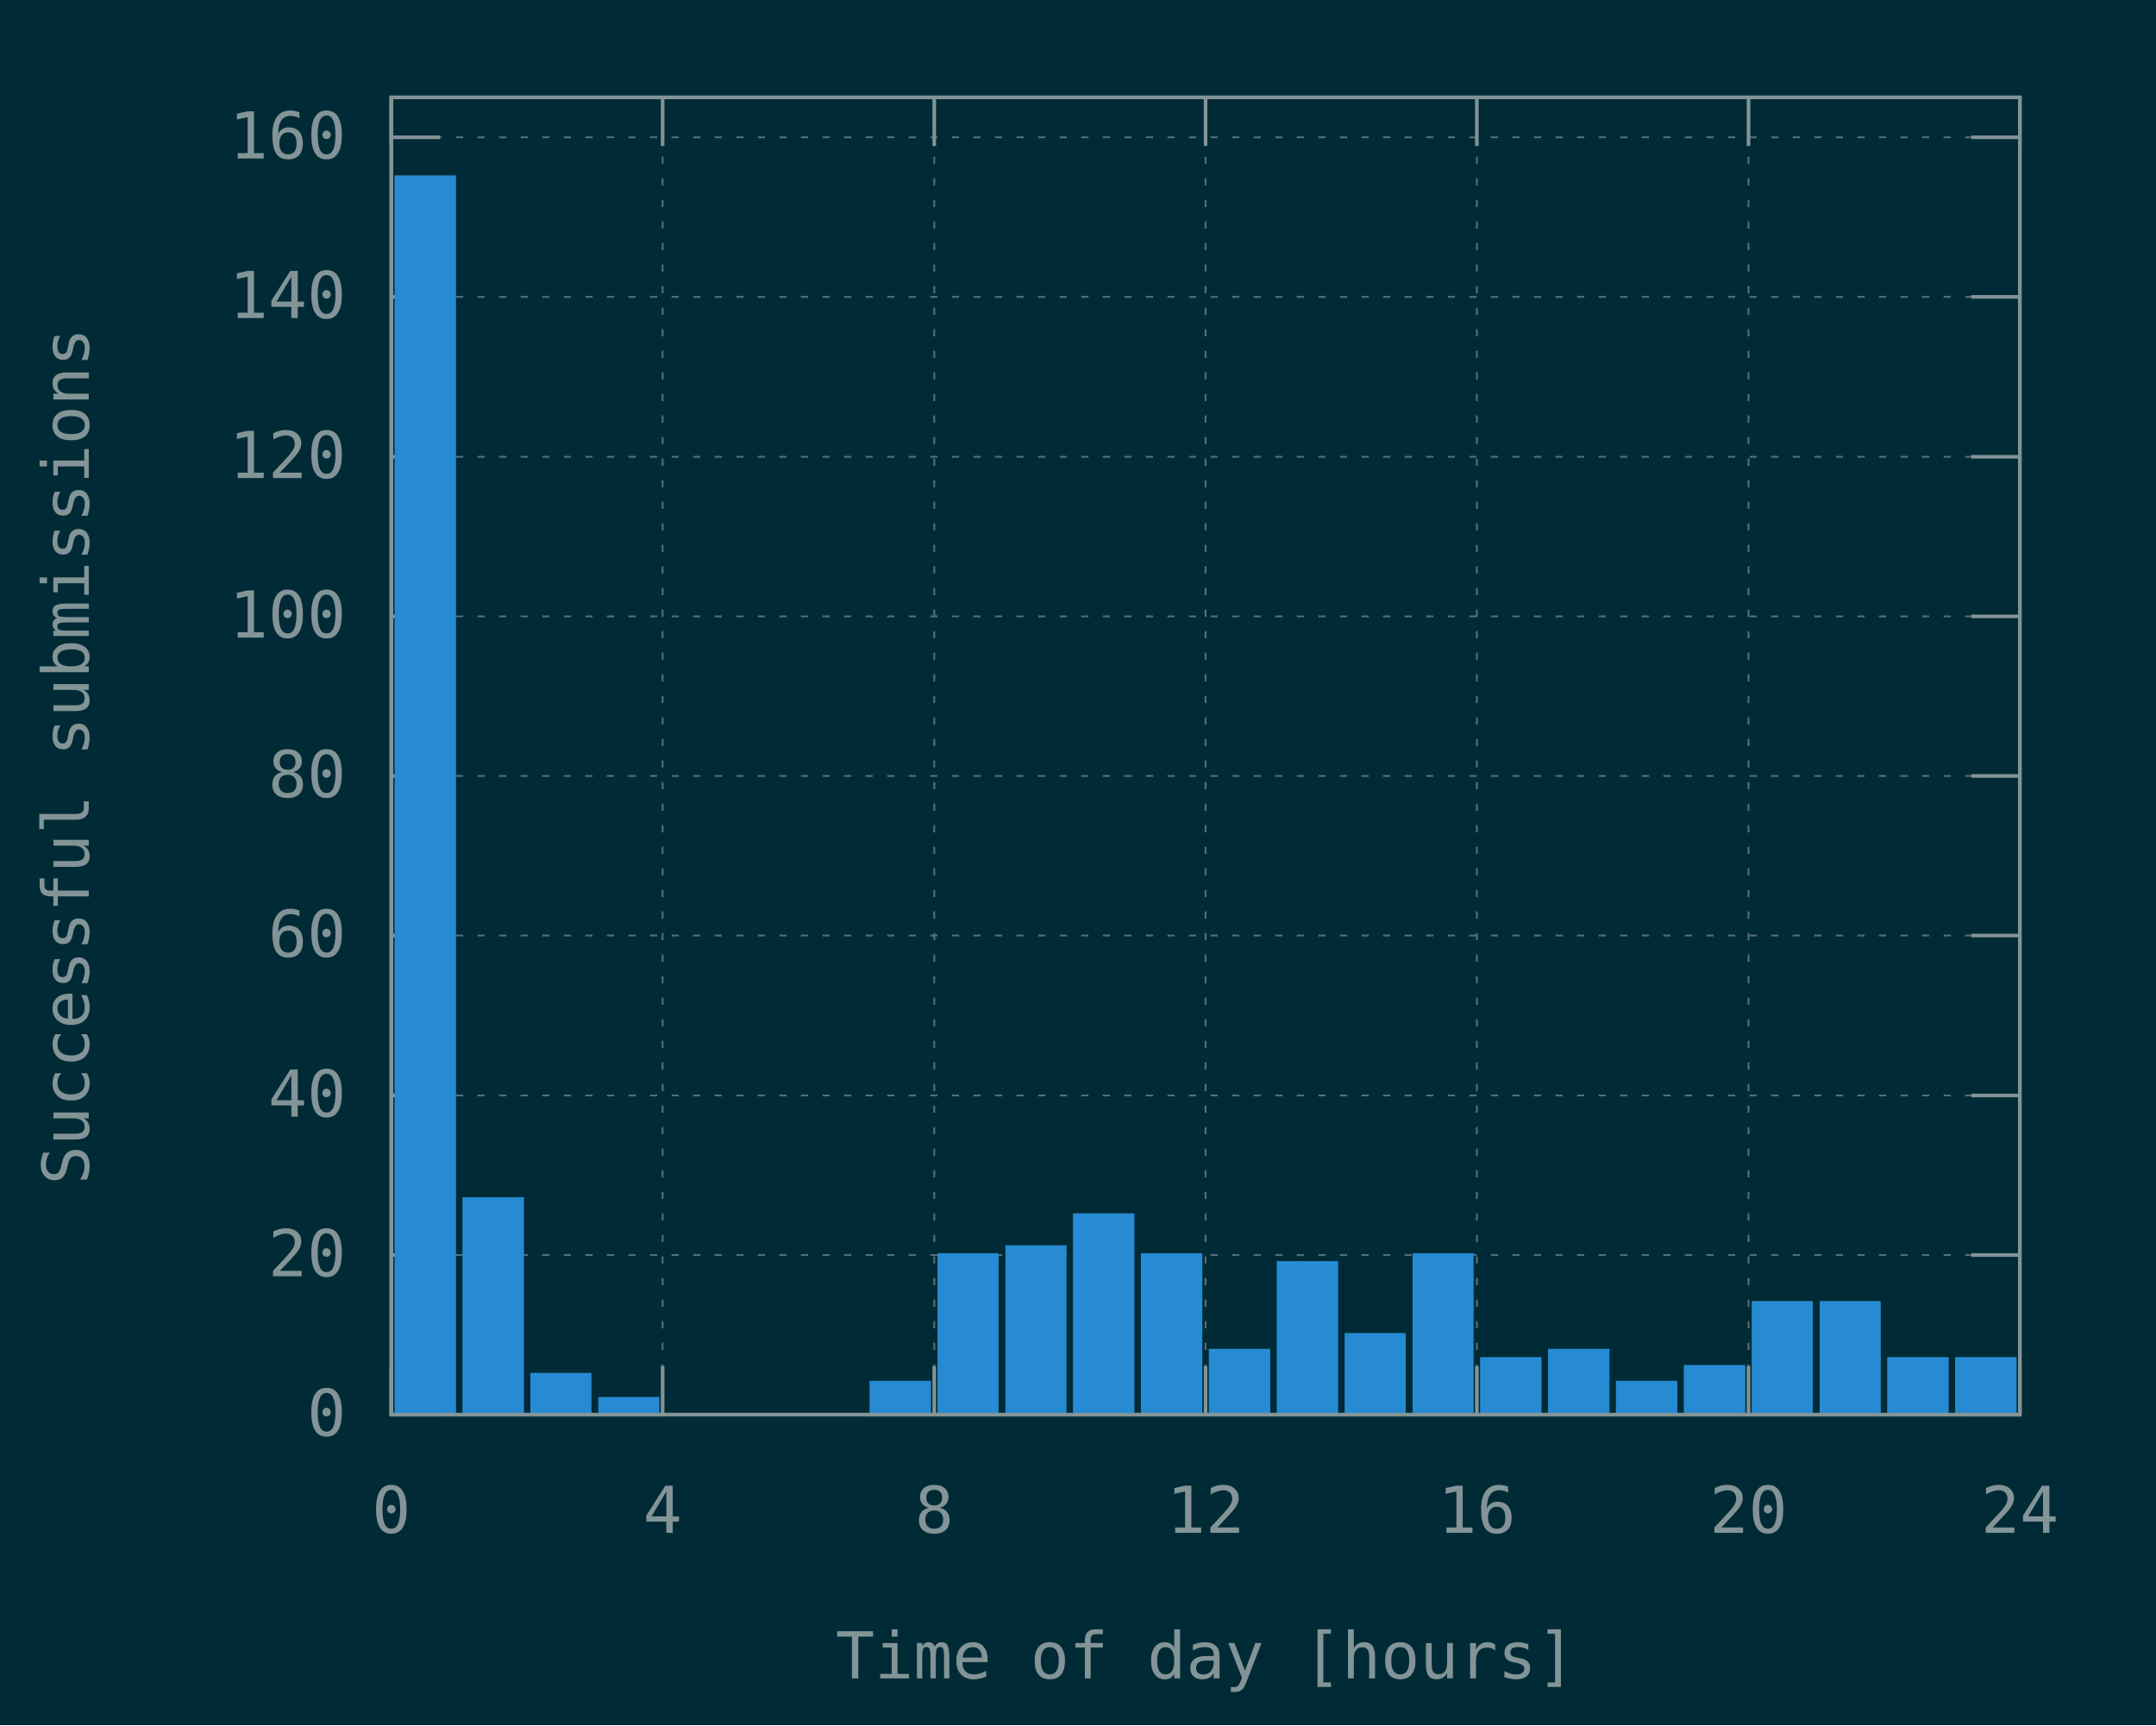
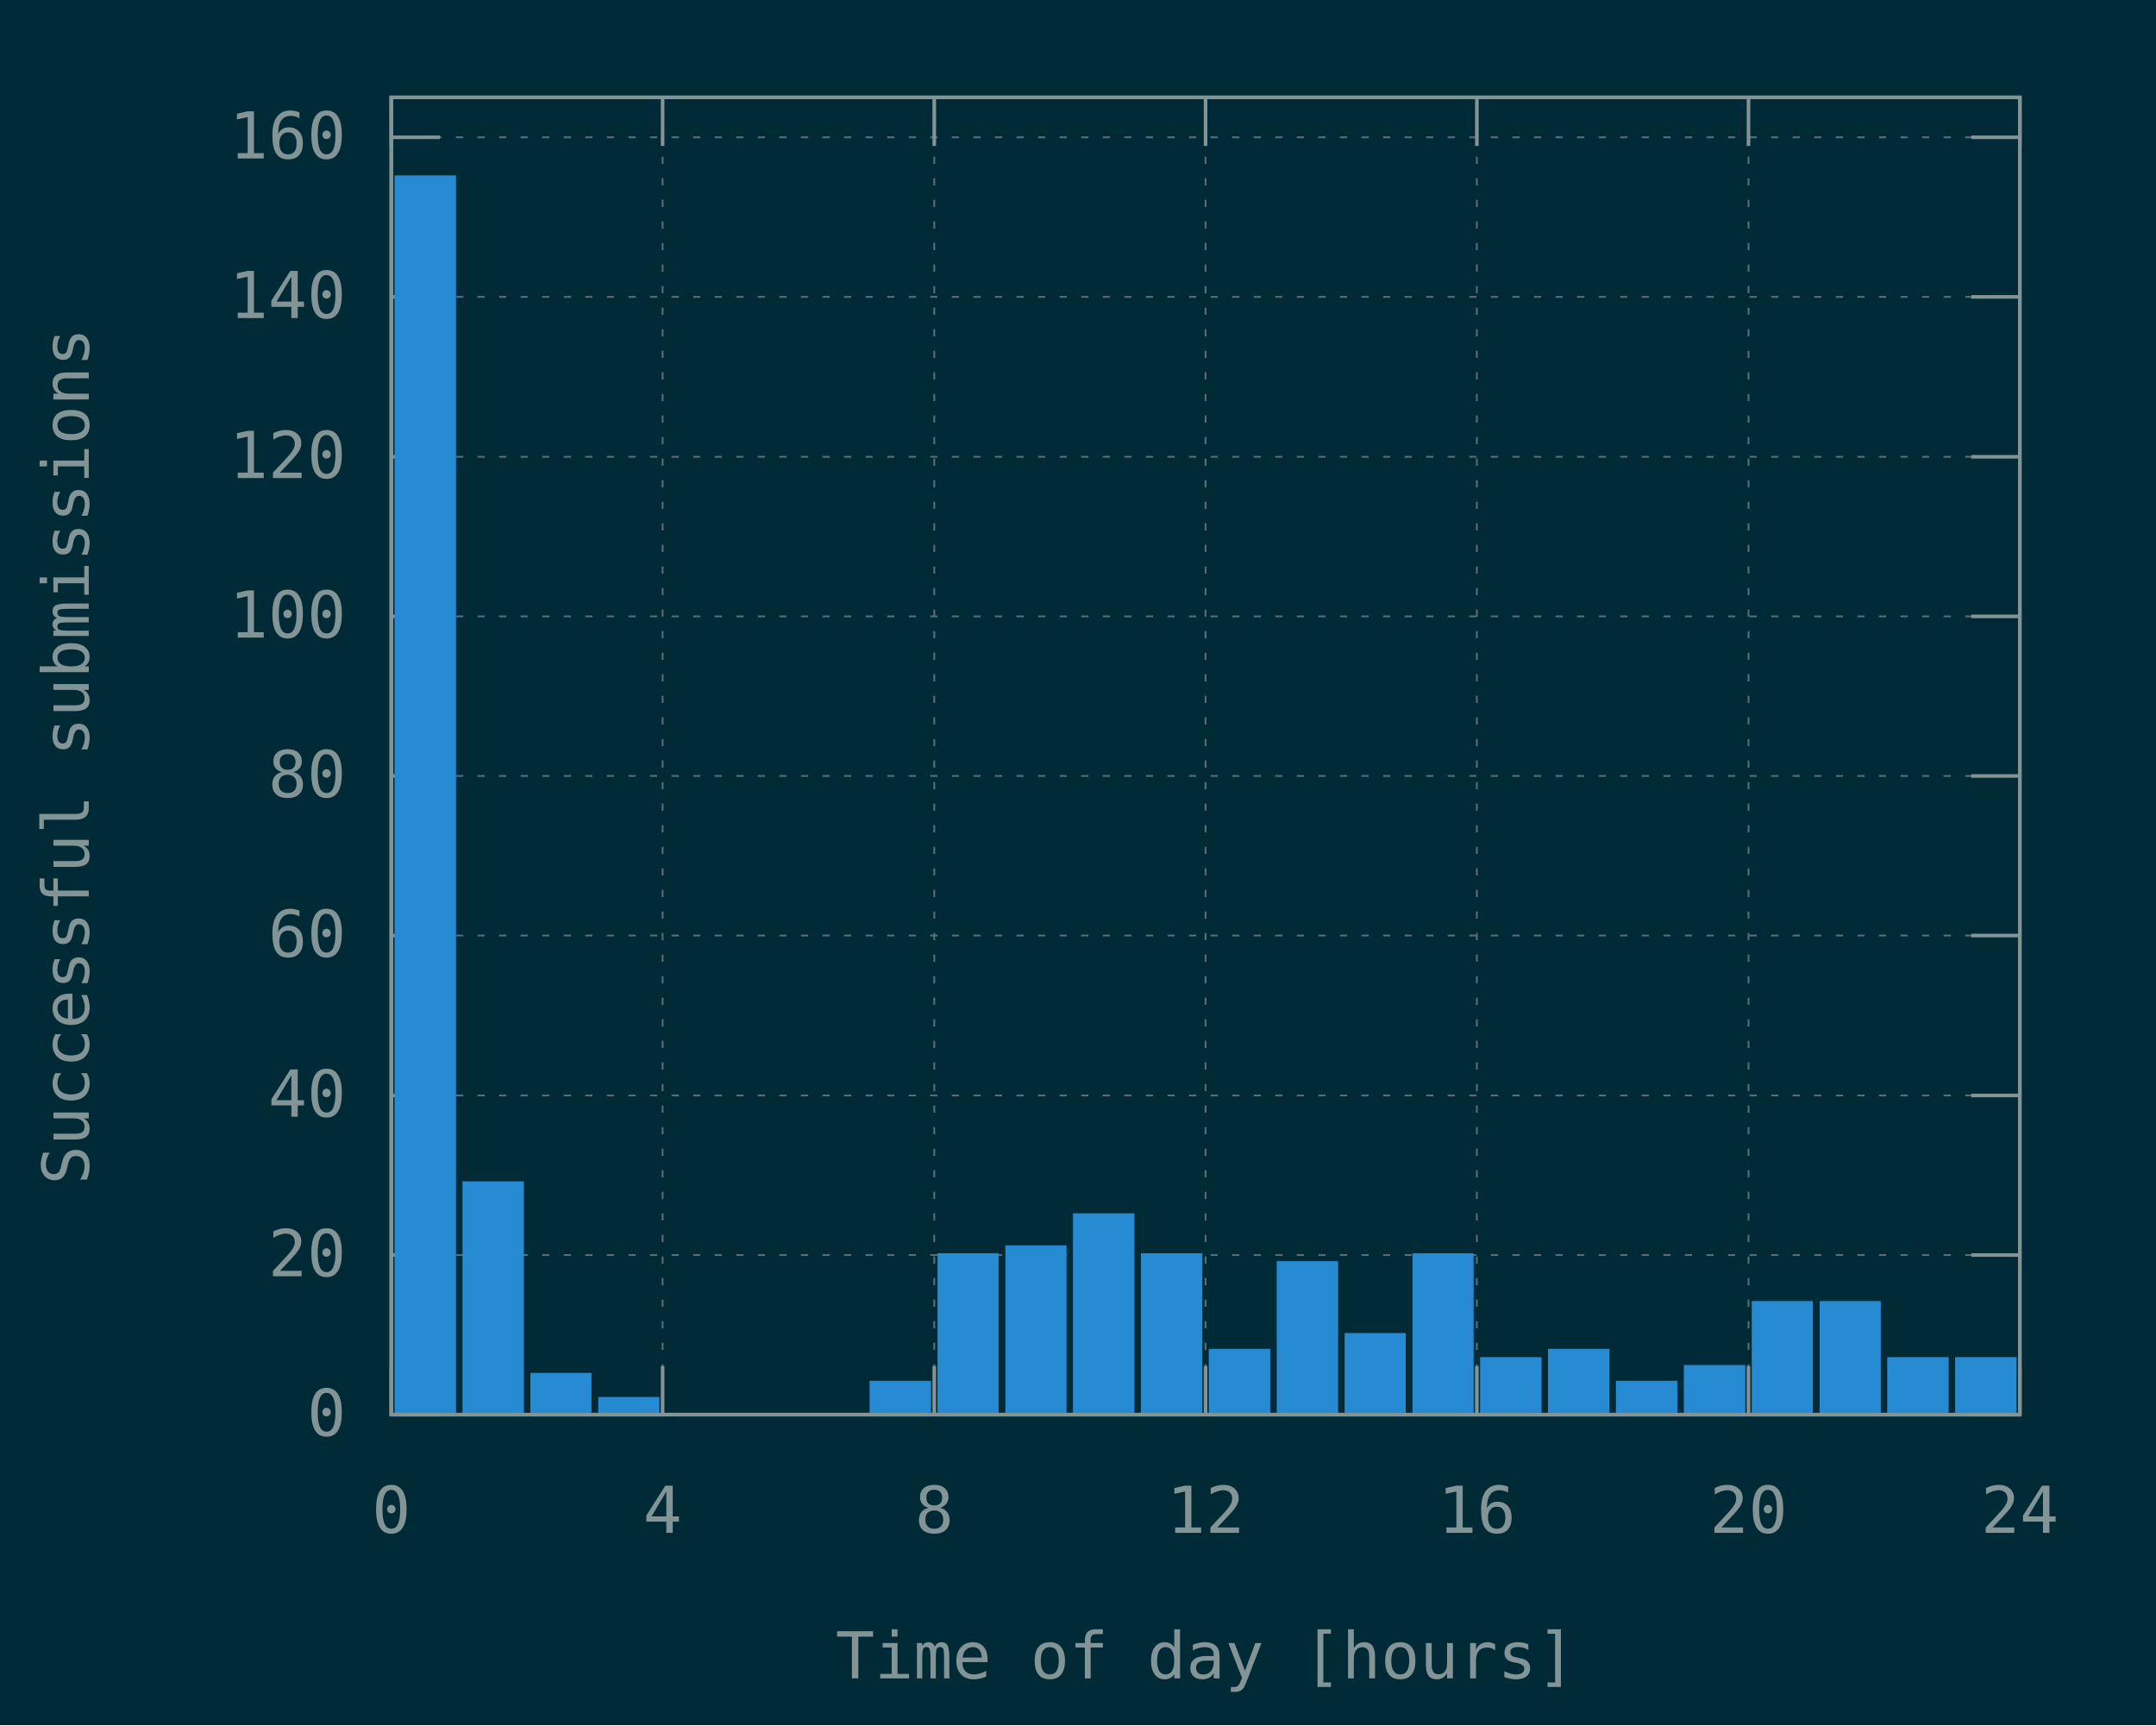
<svg xmlns="http://www.w3.org/2000/svg" xmlns:xlink="http://www.w3.org/1999/xlink" width="600" height="480" viewBox="0 0 600 480">
  <g id="gnuplot_canvas">
    <rect x="0" y="0" width="600" height="480" fill="#002b36" />
    <defs>
      <circle id="gpDot" r="0.5" stroke-width="0.5" stroke="currentColor" />
      <path id="gpPt0" stroke-width="0.148" stroke="currentColor" d="M-1,0 h2 M0,-1 v2" />
      <path id="gpPt1" stroke-width="0.148" stroke="currentColor" d="M-1,-1 L1,1 M1,-1 L-1,1" />
      <path id="gpPt2" stroke-width="0.148" stroke="currentColor" d="M-1,0 L1,0 M0,-1 L0,1 M-1,-1 L1,1 M-1,1 L1,-1" />
      <rect id="gpPt3" stroke-width="0.148" stroke="currentColor" x="-1" y="-1" width="2" height="2" />
      <rect id="gpPt4" stroke-width="0.148" stroke="currentColor" fill="currentColor" x="-1" y="-1" width="2" height="2" />
      <circle id="gpPt5" stroke-width="0.148" stroke="currentColor" cx="0" cy="0" r="1" />
      <use xlink:href="#gpPt5" id="gpPt6" fill="currentColor" stroke="none" />
      <path id="gpPt7" stroke-width="0.148" stroke="currentColor" d="M0,-1.33 L-1.33,0.67 L1.33,0.67 z" />
      <use xlink:href="#gpPt7" id="gpPt8" fill="currentColor" stroke="none" />
      <use xlink:href="#gpPt7" id="gpPt9" stroke="currentColor" transform="rotate(180)" />
      <use xlink:href="#gpPt9" id="gpPt10" fill="currentColor" stroke="none" />
      <use xlink:href="#gpPt3" id="gpPt11" stroke="currentColor" transform="rotate(45)" />
      <use xlink:href="#gpPt11" id="gpPt12" fill="currentColor" stroke="none" />
      <path id="gpPt13" stroke-width="0.148" stroke="currentColor" d="M0,1.330 L1.265,0.411 L0.782,-1.067 L-0.782,-1.076 L-1.265,0.411 z" />
      <use xlink:href="#gpPt13" id="gpPt14" fill="currentColor" stroke="none" />
      <filter id="textbox" filterUnits="objectBoundingBox" x="0" y="0" height="1" width="1">
        <feFlood flood-color="#002B36" flood-opacity="1" result="bgnd" />
        <feComposite in="SourceGraphic" in2="bgnd" operator="atop" />
      </filter>
      <filter id="greybox" filterUnits="objectBoundingBox" x="0" y="0" height="1" width="1">
        <feFlood flood-color="lightgrey" flood-opacity="1" result="grey" />
        <feComposite in="SourceGraphic" in2="grey" operator="atop" />
      </filter>
    </defs>
    <g fill="none" color="#002B36" stroke="currentColor" stroke-width="1.00" stroke-linecap="butt" stroke-linejoin="miter">
</g>
    <g fill="none" color="black" stroke="currentColor" stroke-width="1.00" stroke-linecap="butt" stroke-linejoin="miter">
</g>
    <g fill="none" color="black" stroke="rgb(131, 148, 150)" stroke-width="0.50" stroke-linecap="butt" stroke-linejoin="miter">
</g>
    <g fill="none" color="gray" stroke="currentColor" stroke-width="0.50" stroke-linecap="butt" stroke-linejoin="miter">
      <path stroke="rgb( 88, 110, 117)" stroke-dasharray="2,4" class="gridline" d="M108.9,393.6 L562.1,393.6  " />
    </g>
    <g fill="none" color="gray" stroke="rgb( 88, 110, 117)" stroke-width="1.00" stroke-linecap="butt" stroke-linejoin="miter">
</g>
    <g fill="none" color="black" stroke="currentColor" stroke-width="1.00" stroke-linecap="butt" stroke-linejoin="miter">
      <path stroke="rgb(131, 148, 150)" d="M108.9,393.6 L122.4,393.6 M562.1,393.6 L548.6,393.6  " />
      <g transform="translate(96.3,399.5)" stroke="none" fill="rgb(131,148,150)" font-family="Inconsolata" font-size="18.00" text-anchor="end">
        <text>
          <tspan font-family="Inconsolata"> 0</tspan>
        </text>
      </g>
    </g>
    <g fill="none" color="black" stroke="currentColor" stroke-width="1.00" stroke-linecap="butt" stroke-linejoin="miter">
</g>
    <g fill="none" color="black" stroke="rgb(131, 148, 150)" stroke-width="0.50" stroke-linecap="butt" stroke-linejoin="miter">
</g>
    <g fill="none" color="gray" stroke="currentColor" stroke-width="0.50" stroke-linecap="butt" stroke-linejoin="miter">
      <path stroke="rgb( 88, 110, 117)" stroke-dasharray="2,4" class="gridline" d="M108.9,349.2 L562.1,349.2  " />
    </g>
    <g fill="none" color="gray" stroke="rgb( 88, 110, 117)" stroke-width="1.00" stroke-linecap="butt" stroke-linejoin="miter">
</g>
    <g fill="none" color="black" stroke="currentColor" stroke-width="1.00" stroke-linecap="butt" stroke-linejoin="miter">
      <path stroke="rgb(131, 148, 150)" d="M108.9,349.2 L122.4,349.2 M562.1,349.2 L548.6,349.2  " />
      <g transform="translate(96.3,355.1)" stroke="none" fill="rgb(131,148,150)" font-family="Inconsolata" font-size="18.00" text-anchor="end">
        <text>
          <tspan font-family="Inconsolata"> 20</tspan>
        </text>
      </g>
    </g>
    <g fill="none" color="black" stroke="currentColor" stroke-width="1.00" stroke-linecap="butt" stroke-linejoin="miter">
</g>
    <g fill="none" color="black" stroke="rgb(131, 148, 150)" stroke-width="0.50" stroke-linecap="butt" stroke-linejoin="miter">
</g>
    <g fill="none" color="gray" stroke="currentColor" stroke-width="0.50" stroke-linecap="butt" stroke-linejoin="miter">
      <path stroke="rgb( 88, 110, 117)" stroke-dasharray="2,4" class="gridline" d="M108.9,304.8 L562.1,304.8  " />
    </g>
    <g fill="none" color="gray" stroke="rgb( 88, 110, 117)" stroke-width="1.00" stroke-linecap="butt" stroke-linejoin="miter">
</g>
    <g fill="none" color="black" stroke="currentColor" stroke-width="1.00" stroke-linecap="butt" stroke-linejoin="miter">
      <path stroke="rgb(131, 148, 150)" d="M108.9,304.8 L122.4,304.8 M562.1,304.8 L548.6,304.8  " />
      <g transform="translate(96.3,310.7)" stroke="none" fill="rgb(131,148,150)" font-family="Inconsolata" font-size="18.00" text-anchor="end">
        <text>
          <tspan font-family="Inconsolata"> 40</tspan>
        </text>
      </g>
    </g>
    <g fill="none" color="black" stroke="currentColor" stroke-width="1.00" stroke-linecap="butt" stroke-linejoin="miter">
</g>
    <g fill="none" color="black" stroke="rgb(131, 148, 150)" stroke-width="0.50" stroke-linecap="butt" stroke-linejoin="miter">
</g>
    <g fill="none" color="gray" stroke="currentColor" stroke-width="0.50" stroke-linecap="butt" stroke-linejoin="miter">
      <path stroke="rgb( 88, 110, 117)" stroke-dasharray="2,4" class="gridline" d="M108.9,260.3 L562.1,260.3  " />
    </g>
    <g fill="none" color="gray" stroke="rgb( 88, 110, 117)" stroke-width="1.00" stroke-linecap="butt" stroke-linejoin="miter">
</g>
    <g fill="none" color="black" stroke="currentColor" stroke-width="1.00" stroke-linecap="butt" stroke-linejoin="miter">
      <path stroke="rgb(131, 148, 150)" d="M108.9,260.3 L122.4,260.3 M562.1,260.3 L548.6,260.3  " />
      <g transform="translate(96.3,266.2)" stroke="none" fill="rgb(131,148,150)" font-family="Inconsolata" font-size="18.00" text-anchor="end">
        <text>
          <tspan font-family="Inconsolata"> 60</tspan>
        </text>
      </g>
    </g>
    <g fill="none" color="black" stroke="currentColor" stroke-width="1.00" stroke-linecap="butt" stroke-linejoin="miter">
</g>
    <g fill="none" color="black" stroke="rgb(131, 148, 150)" stroke-width="0.50" stroke-linecap="butt" stroke-linejoin="miter">
</g>
    <g fill="none" color="gray" stroke="currentColor" stroke-width="0.50" stroke-linecap="butt" stroke-linejoin="miter">
      <path stroke="rgb( 88, 110, 117)" stroke-dasharray="2,4" class="gridline" d="M108.9,215.9 L562.1,215.9  " />
    </g>
    <g fill="none" color="gray" stroke="rgb( 88, 110, 117)" stroke-width="1.00" stroke-linecap="butt" stroke-linejoin="miter">
</g>
    <g fill="none" color="black" stroke="currentColor" stroke-width="1.00" stroke-linecap="butt" stroke-linejoin="miter">
      <path stroke="rgb(131, 148, 150)" d="M108.9,215.9 L122.4,215.9 M562.1,215.9 L548.6,215.9  " />
      <g transform="translate(96.3,221.8)" stroke="none" fill="rgb(131,148,150)" font-family="Inconsolata" font-size="18.00" text-anchor="end">
        <text>
          <tspan font-family="Inconsolata"> 80</tspan>
        </text>
      </g>
    </g>
    <g fill="none" color="black" stroke="currentColor" stroke-width="1.00" stroke-linecap="butt" stroke-linejoin="miter">
</g>
    <g fill="none" color="black" stroke="rgb(131, 148, 150)" stroke-width="0.50" stroke-linecap="butt" stroke-linejoin="miter">
</g>
    <g fill="none" color="gray" stroke="currentColor" stroke-width="0.50" stroke-linecap="butt" stroke-linejoin="miter">
      <path stroke="rgb( 88, 110, 117)" stroke-dasharray="2,4" class="gridline" d="M108.9,171.5 L562.1,171.5  " />
    </g>
    <g fill="none" color="gray" stroke="rgb( 88, 110, 117)" stroke-width="1.00" stroke-linecap="butt" stroke-linejoin="miter">
</g>
    <g fill="none" color="black" stroke="currentColor" stroke-width="1.00" stroke-linecap="butt" stroke-linejoin="miter">
      <path stroke="rgb(131, 148, 150)" d="M108.9,171.5 L122.4,171.5 M562.1,171.5 L548.6,171.5  " />
      <g transform="translate(96.3,177.4)" stroke="none" fill="rgb(131,148,150)" font-family="Inconsolata" font-size="18.00" text-anchor="end">
        <text>
          <tspan font-family="Inconsolata"> 100</tspan>
        </text>
      </g>
    </g>
    <g fill="none" color="black" stroke="currentColor" stroke-width="1.00" stroke-linecap="butt" stroke-linejoin="miter">
</g>
    <g fill="none" color="black" stroke="rgb(131, 148, 150)" stroke-width="0.50" stroke-linecap="butt" stroke-linejoin="miter">
</g>
    <g fill="none" color="gray" stroke="currentColor" stroke-width="0.50" stroke-linecap="butt" stroke-linejoin="miter">
      <path stroke="rgb( 88, 110, 117)" stroke-dasharray="2,4" class="gridline" d="M108.9,127.1 L562.1,127.1  " />
    </g>
    <g fill="none" color="gray" stroke="rgb( 88, 110, 117)" stroke-width="1.00" stroke-linecap="butt" stroke-linejoin="miter">
</g>
    <g fill="none" color="black" stroke="currentColor" stroke-width="1.00" stroke-linecap="butt" stroke-linejoin="miter">
      <path stroke="rgb(131, 148, 150)" d="M108.9,127.1 L122.4,127.1 M562.1,127.1 L548.6,127.1  " />
      <g transform="translate(96.3,133.0)" stroke="none" fill="rgb(131,148,150)" font-family="Inconsolata" font-size="18.00" text-anchor="end">
        <text>
          <tspan font-family="Inconsolata"> 120</tspan>
        </text>
      </g>
    </g>
    <g fill="none" color="black" stroke="currentColor" stroke-width="1.00" stroke-linecap="butt" stroke-linejoin="miter">
</g>
    <g fill="none" color="black" stroke="rgb(131, 148, 150)" stroke-width="0.50" stroke-linecap="butt" stroke-linejoin="miter">
</g>
    <g fill="none" color="gray" stroke="currentColor" stroke-width="0.50" stroke-linecap="butt" stroke-linejoin="miter">
      <path stroke="rgb( 88, 110, 117)" stroke-dasharray="2,4" class="gridline" d="M108.9,82.6 L562.1,82.6  " />
    </g>
    <g fill="none" color="gray" stroke="rgb( 88, 110, 117)" stroke-width="1.00" stroke-linecap="butt" stroke-linejoin="miter">
</g>
    <g fill="none" color="black" stroke="currentColor" stroke-width="1.00" stroke-linecap="butt" stroke-linejoin="miter">
      <path stroke="rgb(131, 148, 150)" d="M108.9,82.6 L122.4,82.6 M562.1,82.6 L548.6,82.6  " />
      <g transform="translate(96.3,88.5)" stroke="none" fill="rgb(131,148,150)" font-family="Inconsolata" font-size="18.00" text-anchor="end">
        <text>
          <tspan font-family="Inconsolata"> 140</tspan>
        </text>
      </g>
    </g>
    <g fill="none" color="black" stroke="currentColor" stroke-width="1.00" stroke-linecap="butt" stroke-linejoin="miter">
</g>
    <g fill="none" color="black" stroke="rgb(131, 148, 150)" stroke-width="0.50" stroke-linecap="butt" stroke-linejoin="miter">
</g>
    <g fill="none" color="gray" stroke="currentColor" stroke-width="0.50" stroke-linecap="butt" stroke-linejoin="miter">
      <path stroke="rgb( 88, 110, 117)" stroke-dasharray="2,4" class="gridline" d="M108.9,38.2 L562.1,38.2  " />
    </g>
    <g fill="none" color="gray" stroke="rgb( 88, 110, 117)" stroke-width="1.00" stroke-linecap="butt" stroke-linejoin="miter">
</g>
    <g fill="none" color="black" stroke="currentColor" stroke-width="1.00" stroke-linecap="butt" stroke-linejoin="miter">
      <path stroke="rgb(131, 148, 150)" d="M108.9,38.2 L122.4,38.2 M562.1,38.2 L548.6,38.2  " />
      <g transform="translate(96.3,44.1)" stroke="none" fill="rgb(131,148,150)" font-family="Inconsolata" font-size="18.00" text-anchor="end">
        <text>
          <tspan font-family="Inconsolata"> 160</tspan>
        </text>
      </g>
    </g>
    <g fill="none" color="black" stroke="currentColor" stroke-width="1.00" stroke-linecap="butt" stroke-linejoin="miter">
</g>
    <g fill="none" color="black" stroke="rgb(131, 148, 150)" stroke-width="0.50" stroke-linecap="butt" stroke-linejoin="miter">
</g>
    <g fill="none" color="gray" stroke="currentColor" stroke-width="0.50" stroke-linecap="butt" stroke-linejoin="miter">
      <path stroke="rgb( 88, 110, 117)" stroke-dasharray="2,4" class="gridline" d="M108.9,393.6 L108.9,27.1  " />
    </g>
    <g fill="none" color="gray" stroke="rgb( 88, 110, 117)" stroke-width="1.00" stroke-linecap="butt" stroke-linejoin="miter">
</g>
    <g fill="none" color="black" stroke="currentColor" stroke-width="1.00" stroke-linecap="butt" stroke-linejoin="miter">
      <path stroke="rgb(131, 148, 150)" d="M108.9,393.6 L108.9,380.1 M108.9,27.1 L108.9,40.6  " />
      <g transform="translate(108.9,426.5)" stroke="none" fill="rgb(131,148,150)" font-family="Inconsolata" font-size="18.00" text-anchor="middle">
        <text>
          <tspan font-family="Inconsolata"> 0</tspan>
        </text>
      </g>
    </g>
    <g fill="none" color="black" stroke="currentColor" stroke-width="1.00" stroke-linecap="butt" stroke-linejoin="miter">
</g>
    <g fill="none" color="black" stroke="rgb(131, 148, 150)" stroke-width="0.50" stroke-linecap="butt" stroke-linejoin="miter">
</g>
    <g fill="none" color="gray" stroke="currentColor" stroke-width="0.50" stroke-linecap="butt" stroke-linejoin="miter">
      <path stroke="rgb( 88, 110, 117)" stroke-dasharray="2,4" class="gridline" d="M184.4,393.6 L184.4,27.1  " />
    </g>
    <g fill="none" color="gray" stroke="rgb( 88, 110, 117)" stroke-width="1.00" stroke-linecap="butt" stroke-linejoin="miter">
</g>
    <g fill="none" color="black" stroke="currentColor" stroke-width="1.00" stroke-linecap="butt" stroke-linejoin="miter">
      <path stroke="rgb(131, 148, 150)" d="M184.4,393.6 L184.4,380.1 M184.4,27.1 L184.4,40.6  " />
      <g transform="translate(184.4,426.5)" stroke="none" fill="rgb(131,148,150)" font-family="Inconsolata" font-size="18.00" text-anchor="middle">
        <text>
          <tspan font-family="Inconsolata"> 4</tspan>
        </text>
      </g>
    </g>
    <g fill="none" color="black" stroke="currentColor" stroke-width="1.00" stroke-linecap="butt" stroke-linejoin="miter">
</g>
    <g fill="none" color="black" stroke="rgb(131, 148, 150)" stroke-width="0.50" stroke-linecap="butt" stroke-linejoin="miter">
</g>
    <g fill="none" color="gray" stroke="currentColor" stroke-width="0.50" stroke-linecap="butt" stroke-linejoin="miter">
      <path stroke="rgb( 88, 110, 117)" stroke-dasharray="2,4" class="gridline" d="M260.0,393.6 L260.0,27.1  " />
    </g>
    <g fill="none" color="gray" stroke="rgb( 88, 110, 117)" stroke-width="1.00" stroke-linecap="butt" stroke-linejoin="miter">
</g>
    <g fill="none" color="black" stroke="currentColor" stroke-width="1.00" stroke-linecap="butt" stroke-linejoin="miter">
      <path stroke="rgb(131, 148, 150)" d="M260.0,393.6 L260.0,380.1 M260.0,27.1 L260.0,40.6  " />
      <g transform="translate(260.0,426.5)" stroke="none" fill="rgb(131,148,150)" font-family="Inconsolata" font-size="18.00" text-anchor="middle">
        <text>
          <tspan font-family="Inconsolata"> 8</tspan>
        </text>
      </g>
    </g>
    <g fill="none" color="black" stroke="currentColor" stroke-width="1.00" stroke-linecap="butt" stroke-linejoin="miter">
</g>
    <g fill="none" color="black" stroke="rgb(131, 148, 150)" stroke-width="0.50" stroke-linecap="butt" stroke-linejoin="miter">
</g>
    <g fill="none" color="gray" stroke="currentColor" stroke-width="0.50" stroke-linecap="butt" stroke-linejoin="miter">
      <path stroke="rgb( 88, 110, 117)" stroke-dasharray="2,4" class="gridline" d="M335.5,393.6 L335.5,27.1  " />
    </g>
    <g fill="none" color="gray" stroke="rgb( 88, 110, 117)" stroke-width="1.00" stroke-linecap="butt" stroke-linejoin="miter">
</g>
    <g fill="none" color="black" stroke="currentColor" stroke-width="1.00" stroke-linecap="butt" stroke-linejoin="miter">
      <path stroke="rgb(131, 148, 150)" d="M335.5,393.6 L335.5,380.1 M335.5,27.1 L335.5,40.6  " />
      <g transform="translate(335.5,426.5)" stroke="none" fill="rgb(131,148,150)" font-family="Inconsolata" font-size="18.00" text-anchor="middle">
        <text>
          <tspan font-family="Inconsolata"> 12</tspan>
        </text>
      </g>
    </g>
    <g fill="none" color="black" stroke="currentColor" stroke-width="1.00" stroke-linecap="butt" stroke-linejoin="miter">
</g>
    <g fill="none" color="black" stroke="rgb(131, 148, 150)" stroke-width="0.50" stroke-linecap="butt" stroke-linejoin="miter">
</g>
    <g fill="none" color="gray" stroke="currentColor" stroke-width="0.50" stroke-linecap="butt" stroke-linejoin="miter">
      <path stroke="rgb( 88, 110, 117)" stroke-dasharray="2,4" class="gridline" d="M411.0,393.6 L411.0,27.1  " />
    </g>
    <g fill="none" color="gray" stroke="rgb( 88, 110, 117)" stroke-width="1.00" stroke-linecap="butt" stroke-linejoin="miter">
</g>
    <g fill="none" color="black" stroke="currentColor" stroke-width="1.00" stroke-linecap="butt" stroke-linejoin="miter">
      <path stroke="rgb(131, 148, 150)" d="M411.0,393.6 L411.0,380.1 M411.0,27.1 L411.0,40.6  " />
      <g transform="translate(411.0,426.5)" stroke="none" fill="rgb(131,148,150)" font-family="Inconsolata" font-size="18.00" text-anchor="middle">
        <text>
          <tspan font-family="Inconsolata"> 16</tspan>
        </text>
      </g>
    </g>
    <g fill="none" color="black" stroke="currentColor" stroke-width="1.00" stroke-linecap="butt" stroke-linejoin="miter">
</g>
    <g fill="none" color="black" stroke="rgb(131, 148, 150)" stroke-width="0.50" stroke-linecap="butt" stroke-linejoin="miter">
</g>
    <g fill="none" color="gray" stroke="currentColor" stroke-width="0.50" stroke-linecap="butt" stroke-linejoin="miter">
      <path stroke="rgb( 88, 110, 117)" stroke-dasharray="2,4" class="gridline" d="M486.6,393.6 L486.6,40.6 L486.6,27.1  " />
    </g>
    <g fill="none" color="gray" stroke="rgb( 88, 110, 117)" stroke-width="1.00" stroke-linecap="butt" stroke-linejoin="miter">
</g>
    <g fill="none" color="black" stroke="currentColor" stroke-width="1.00" stroke-linecap="butt" stroke-linejoin="miter">
      <path stroke="rgb(131, 148, 150)" d="M486.6,393.6 L486.6,380.1 M486.6,27.1 L486.6,40.6  " />
      <g transform="translate(486.6,426.5)" stroke="none" fill="rgb(131,148,150)" font-family="Inconsolata" font-size="18.00" text-anchor="middle">
        <text>
          <tspan font-family="Inconsolata"> 20</tspan>
        </text>
      </g>
    </g>
    <g fill="none" color="black" stroke="currentColor" stroke-width="1.00" stroke-linecap="butt" stroke-linejoin="miter">
</g>
    <g fill="none" color="black" stroke="rgb(131, 148, 150)" stroke-width="0.50" stroke-linecap="butt" stroke-linejoin="miter">
</g>
    <g fill="none" color="gray" stroke="currentColor" stroke-width="0.50" stroke-linecap="butt" stroke-linejoin="miter">
      <path stroke="rgb( 88, 110, 117)" stroke-dasharray="2,4" class="gridline" d="M562.1,393.6 L562.1,27.1  " />
    </g>
    <g fill="none" color="gray" stroke="rgb( 88, 110, 117)" stroke-width="1.00" stroke-linecap="butt" stroke-linejoin="miter">
</g>
    <g fill="none" color="black" stroke="currentColor" stroke-width="1.00" stroke-linecap="butt" stroke-linejoin="miter">
      <path stroke="rgb(131, 148, 150)" d="M562.1,393.6 L562.1,380.1 M562.1,27.1 L562.1,40.6  " />
      <g transform="translate(562.1,426.5)" stroke="none" fill="rgb(131,148,150)" font-family="Inconsolata" font-size="18.00" text-anchor="middle">
        <text>
          <tspan font-family="Inconsolata"> 24</tspan>
        </text>
      </g>
    </g>
    <g fill="none" color="black" stroke="currentColor" stroke-width="1.00" stroke-linecap="butt" stroke-linejoin="miter">
</g>
    <g fill="none" color="black" stroke="currentColor" stroke-width="1.00" stroke-linecap="butt" stroke-linejoin="miter">
      <path stroke="rgb(131, 148, 150)" d="M108.9,27.1 L108.9,393.6 L562.1,393.6 L562.1,27.1 L108.9,27.1 Z  " />
    </g>
    <g fill="none" color="black" stroke="currentColor" stroke-width="1.00" stroke-linecap="butt" stroke-linejoin="miter">
      <g transform="translate(24.7,210.4) rotate(270)" stroke="none" fill="rgb(131,148,150)" font-family="Inconsolata" font-size="18.00" text-anchor="middle">
        <text>
          <tspan font-family="Inconsolata">Successful submissions</tspan>
        </text>
      </g>
    </g>
    <g fill="none" color="black" stroke="currentColor" stroke-width="1.00" stroke-linecap="butt" stroke-linejoin="miter">
      <g transform="translate(335.5,467.0)" stroke="none" fill="rgb(131,148,150)" font-family="Inconsolata" font-size="18.00" text-anchor="middle">
        <text>
          <tspan font-family="Inconsolata">Time of day [hours]</tspan>
        </text>
      </g>
    </g>
    <g fill="none" color="black" stroke="currentColor" stroke-width="1.00" stroke-linecap="butt" stroke-linejoin="miter">
</g>
    <g id="gnuplot_plot_1">
      <g fill="none" color="black" stroke="currentColor" stroke-width="1.00" stroke-linecap="butt" stroke-linejoin="miter">
        <g stroke="none" shape-rendering="crispEdges">
          <polygon fill="rgb( 38, 139, 210)" points="110.3,393.6 126.5,393.6 126.5,49.2 110.3,49.2 " />
        </g>
        <path stroke="rgb( 38, 139, 210)" d="M110.3,393.6 L110.3,49.3 L126.4,49.3 L126.4,393.6 L110.3,393.6 Z  " />
        <g stroke="none" shape-rendering="crispEdges">
-           <polygon fill="rgb( 38, 139, 210)" points="129.2,393.6 145.4,393.6 145.4,333.5 129.2,333.5 " />
-         </g>
-         <path stroke="rgb( 38, 139, 210)" d="M129.2,393.6 L129.2,333.6 L145.3,333.6 L145.3,393.6 L129.2,393.6 Z  " />
+           <polygon fill="rgb( 38, 139, 210)" points="129.2,393.6 145.4,393.6 145.4,329.1 129.2,329.1 " />
+         </g>
+         <path stroke="rgb( 38, 139, 210)" d="M129.2,393.6 L129.2,329.2 L145.3,329.2 L145.3,393.6 L129.2,393.6 Z  " />
        <g stroke="none" shape-rendering="crispEdges">
          <polygon fill="rgb( 38, 139, 210)" points="148.1,393.6 164.2,393.6 164.2,382.4 148.1,382.4 " />
        </g>
        <path stroke="rgb( 38, 139, 210)" d="M148.1,393.6 L148.1,382.5 L164.1,382.5 L164.1,393.6 L148.1,393.6 Z  " />
        <g stroke="none" shape-rendering="crispEdges">
          <polygon fill="rgb( 38, 139, 210)" points="167.0,393.6 183.1,393.6 183.1,389.1 167.0,389.1 " />
        </g>
        <path stroke="rgb( 38, 139, 210)" d="M167.0,393.6 L167.0,389.2 L183.0,389.2 L183.0,393.6 L167.0,393.6 Z  " />
        <g stroke="none" shape-rendering="crispEdges">
          <polygon fill="rgb( 38, 139, 210)" points="242.5,393.6 258.7,393.6 258.7,384.6 242.5,384.6 " />
        </g>
        <path stroke="rgb( 38, 139, 210)" d="M242.5,393.6 L242.5,384.7 L258.6,384.7 L258.6,393.6 L242.5,393.6 Z  " />
        <g stroke="none" shape-rendering="crispEdges">
          <polygon fill="rgb( 38, 139, 210)" points="261.4,393.6 277.5,393.6 277.5,349.1 261.4,349.1 " />
        </g>
        <path stroke="rgb( 38, 139, 210)" d="M261.4,393.6 L261.4,349.2 L277.4,349.2 L277.4,393.6 L261.4,393.6 Z  " />
        <g stroke="none" shape-rendering="crispEdges">
          <polygon fill="rgb( 38, 139, 210)" points="280.3,393.6 296.4,393.6 296.4,346.9 280.3,346.9 " />
        </g>
        <path stroke="rgb( 38, 139, 210)" d="M280.3,393.6 L280.3,347.0 L296.3,347.0 L296.3,393.6 L280.3,393.6 Z  " />
        <g stroke="none" shape-rendering="crispEdges">
          <polygon fill="rgb( 38, 139, 210)" points="299.1,393.6 315.3,393.6 315.3,338.0 299.1,338.0 " />
        </g>
        <path stroke="rgb( 38, 139, 210)" d="M299.1,393.6 L299.1,338.1 L315.2,338.1 L315.2,393.6 L299.1,393.6 Z  " />
        <g stroke="none" shape-rendering="crispEdges">
          <polygon fill="rgb( 38, 139, 210)" points="318.0,393.6 334.2,393.6 334.2,349.1 318.0,349.1 " />
        </g>
        <path stroke="rgb( 38, 139, 210)" d="M318.0,393.6 L318.0,349.2 L334.1,349.2 L334.1,393.6 L318.0,393.6 Z  " />
        <g stroke="none" shape-rendering="crispEdges">
          <polygon fill="rgb( 38, 139, 210)" points="336.9,393.6 353.1,393.6 353.1,375.7 336.9,375.7 " />
        </g>
        <path stroke="rgb( 38, 139, 210)" d="M336.9,393.6 L336.9,375.8 L353.0,375.8 L353.0,393.6 L336.9,393.6 Z  " />
        <g stroke="none" shape-rendering="crispEdges">
          <polygon fill="rgb( 38, 139, 210)" points="355.8,393.6 372.0,393.6 372.0,351.3 355.8,351.3 " />
        </g>
        <path stroke="rgb( 38, 139, 210)" d="M355.8,393.6 L355.8,351.4 L371.9,351.4 L371.9,393.6 L355.8,393.6 Z  " />
        <g stroke="none" shape-rendering="crispEdges">
          <polygon fill="rgb( 38, 139, 210)" points="374.7,393.6 390.8,393.6 390.8,371.3 374.7,371.3 " />
        </g>
        <path stroke="rgb( 38, 139, 210)" d="M374.7,393.6 L374.7,371.4 L390.7,371.4 L390.7,393.6 L374.7,393.6 Z  " />
        <g stroke="none" shape-rendering="crispEdges">
          <polygon fill="rgb( 38, 139, 210)" points="393.6,393.6 409.7,393.6 409.7,349.1 393.6,349.1 " />
        </g>
        <path stroke="rgb( 38, 139, 210)" d="M393.6,393.6 L393.6,349.2 L409.6,349.2 L409.6,393.6 L393.6,393.6 Z  " />
        <g stroke="none" shape-rendering="crispEdges">
          <polygon fill="rgb( 38, 139, 210)" points="412.4,393.6 428.6,393.6 428.6,378.0 412.4,378.0 " />
        </g>
        <path stroke="rgb( 38, 139, 210)" d="M412.4,393.6 L412.4,378.1 L428.5,378.1 L428.5,393.6 L412.4,393.6 Z  " />
        <g stroke="none" shape-rendering="crispEdges">
          <polygon fill="rgb( 38, 139, 210)" points="431.3,393.6 447.5,393.6 447.5,375.7 431.3,375.7 " />
        </g>
        <path stroke="rgb( 38, 139, 210)" d="M431.3,393.6 L431.3,375.8 L447.4,375.8 L447.4,393.6 L431.3,393.6 Z  " />
        <g stroke="none" shape-rendering="crispEdges">
          <polygon fill="rgb( 38, 139, 210)" points="450.2,393.6 466.4,393.6 466.4,384.6 450.2,384.6 " />
        </g>
        <path stroke="rgb( 38, 139, 210)" d="M450.2,393.6 L450.2,384.7 L466.3,384.7 L466.3,393.6 L450.2,393.6 Z  " />
        <g stroke="none" shape-rendering="crispEdges">
          <polygon fill="rgb( 38, 139, 210)" points="469.1,393.6 485.3,393.6 485.3,380.2 469.1,380.2 " />
        </g>
        <path stroke="rgb( 38, 139, 210)" d="M469.1,393.6 L469.1,380.3 L485.2,380.3 L485.2,393.6 L469.1,393.6 Z  " />
        <g stroke="none" shape-rendering="crispEdges">
          <polygon fill="rgb( 38, 139, 210)" points="488.0,393.6 504.1,393.6 504.1,362.4 488.0,362.4 " />
        </g>
        <path stroke="rgb( 38, 139, 210)" d="M488.0,393.6 L488.0,362.5 L504.0,362.5 L504.0,393.6 L488.0,393.6 Z  " />
        <g stroke="none" shape-rendering="crispEdges">
          <polygon fill="rgb( 38, 139, 210)" points="506.9,393.6 523.0,393.6 523.0,362.4 506.9,362.4 " />
        </g>
        <path stroke="rgb( 38, 139, 210)" d="M506.9,393.6 L506.9,362.5 L522.9,362.5 L522.9,393.6 L506.9,393.6 Z  " />
        <g stroke="none" shape-rendering="crispEdges">
          <polygon fill="rgb( 38, 139, 210)" points="525.7,393.6 541.9,393.6 541.9,378.0 525.7,378.0 " />
        </g>
        <path stroke="rgb( 38, 139, 210)" d="M525.7,393.6 L525.7,378.1 L541.8,378.1 L541.8,393.6 L525.7,393.6 Z  " />
        <g stroke="none" shape-rendering="crispEdges">
          <polygon fill="rgb( 38, 139, 210)" points="544.6,393.6 560.8,393.6 560.8,378.0 544.6,378.0 " />
        </g>
        <path stroke="rgb( 38, 139, 210)" d="M544.6,393.6 L544.6,378.1 L560.7,378.1 L560.7,393.6 L544.6,393.6 Z  " />
      </g>
    </g>
    <g fill="none" color="#002B36" stroke="rgb( 38, 139, 210)" stroke-width="2.00" stroke-linecap="butt" stroke-linejoin="miter">
</g>
    <g fill="none" color="black" stroke="currentColor" stroke-width="2.00" stroke-linecap="butt" stroke-linejoin="miter">
</g>
    <g fill="none" color="black" stroke="black" stroke-width="1.00" stroke-linecap="butt" stroke-linejoin="miter">
</g>
    <g fill="none" color="black" stroke="currentColor" stroke-width="1.00" stroke-linecap="butt" stroke-linejoin="miter">
      <path stroke="rgb(131, 148, 150)" d="M108.9,27.1 L108.9,393.6 L562.1,393.6 L562.1,27.1 L108.9,27.1 Z  " />
    </g>
    <g fill="none" color="black" stroke="currentColor" stroke-width="1.00" stroke-linecap="butt" stroke-linejoin="miter">
</g>
  </g>
</svg>
